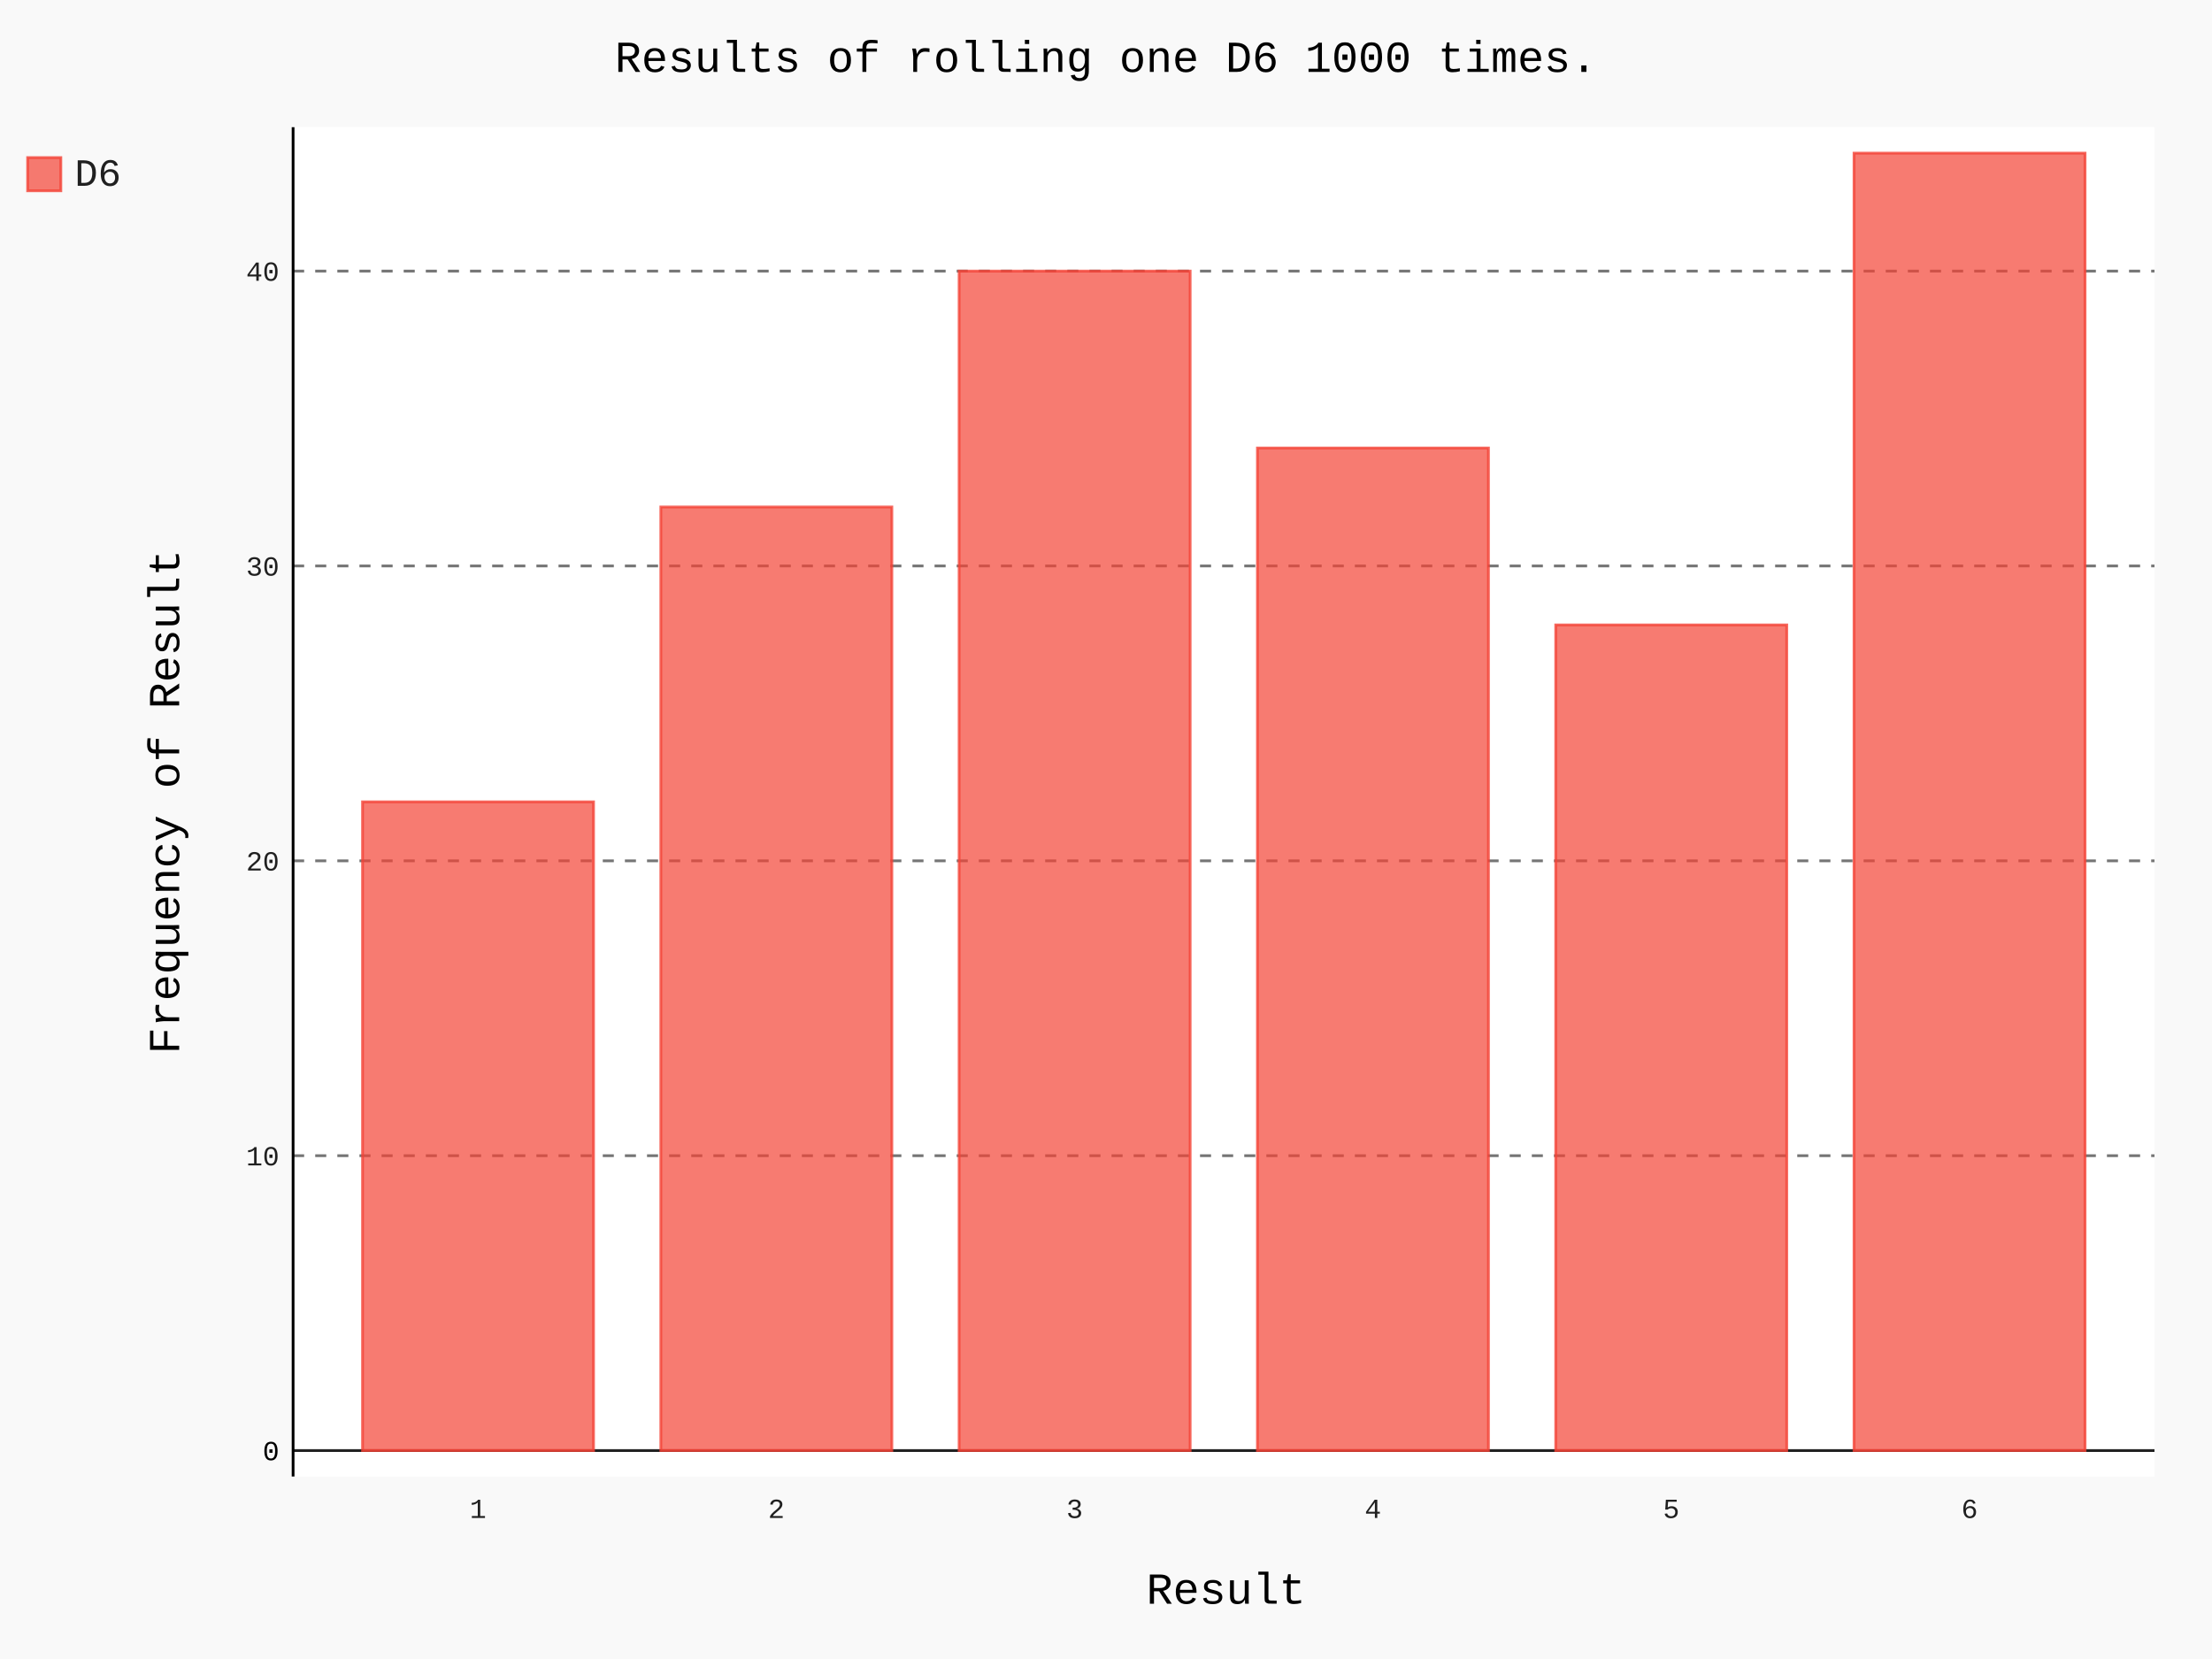
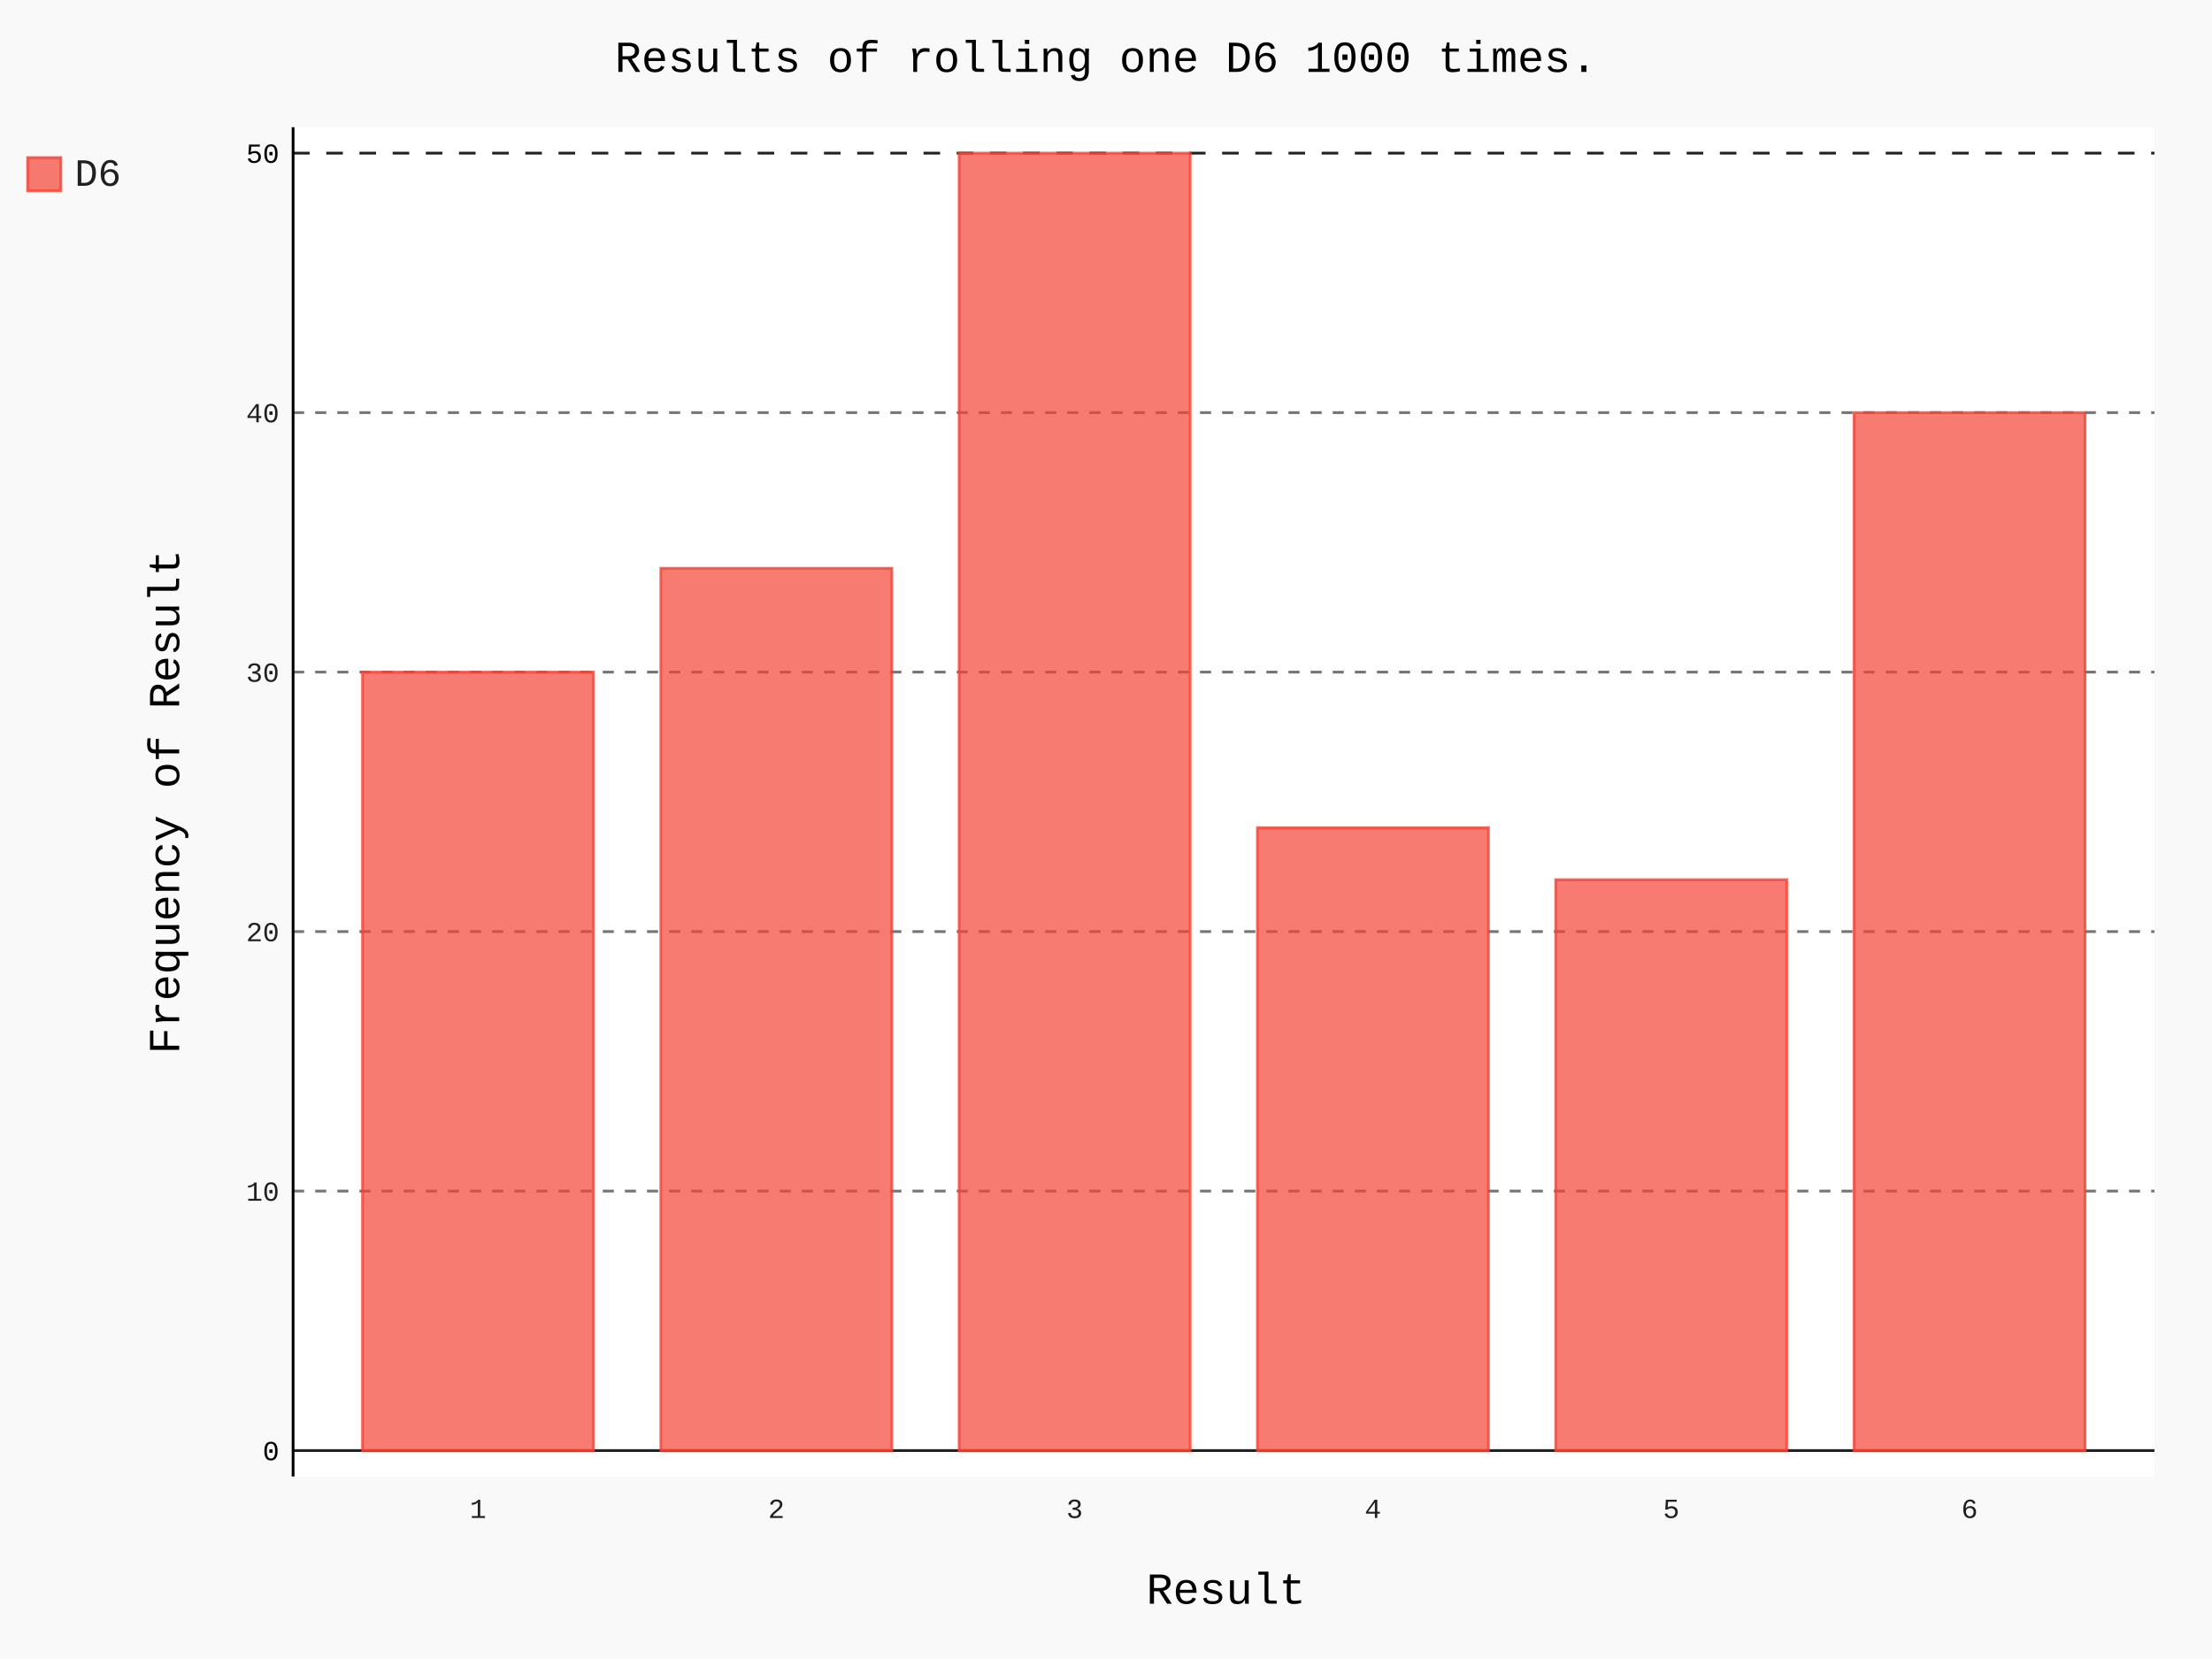
- <svg xmlns="http://www.w3.org/2000/svg" class="pygal-chart" id="chart-066a901c-ff50-4e6c-b7a3-fe2b1601473a" viewBox="0 0 800 600">
+ <svg xmlns="http://www.w3.org/2000/svg" id="chart-42f4b5b9-aa63-4df2-b701-0c70cae438ed" class="pygal-chart" viewBox="0 0 800 600">
  <defs>
-     <style type="text/css">#chart-066a901c-ff50-4e6c-b7a3-fe2b1601473a{-webkit-user-select:none;-webkit-font-smoothing:antialiased;font-family:Consolas,"Liberation Mono",Menlo,Courier,monospace}#chart-066a901c-ff50-4e6c-b7a3-fe2b1601473a .title{font-family:Consolas,"Liberation Mono",Menlo,Courier,monospace;font-size:16px}#chart-066a901c-ff50-4e6c-b7a3-fe2b1601473a .legends .legend text{font-family:Consolas,"Liberation Mono",Menlo,Courier,monospace;font-size:14px}#chart-066a901c-ff50-4e6c-b7a3-fe2b1601473a .axis text{font-family:Consolas,"Liberation Mono",Menlo,Courier,monospace;font-size:10px}#chart-066a901c-ff50-4e6c-b7a3-fe2b1601473a .axis text.major{font-family:Consolas,"Liberation Mono",Menlo,Courier,monospace;font-size:10px}#chart-066a901c-ff50-4e6c-b7a3-fe2b1601473a .text-overlay text.value{font-family:Consolas,"Liberation Mono",Menlo,Courier,monospace;font-size:16px}#chart-066a901c-ff50-4e6c-b7a3-fe2b1601473a .text-overlay text.label{font-family:Consolas,"Liberation Mono",Menlo,Courier,monospace;font-size:10px}#chart-066a901c-ff50-4e6c-b7a3-fe2b1601473a .tooltip{font-family:Consolas,"Liberation Mono",Menlo,Courier,monospace;font-size:14px}#chart-066a901c-ff50-4e6c-b7a3-fe2b1601473a text.no_data{font-family:Consolas,"Liberation Mono",Menlo,Courier,monospace;font-size:64px}
- #chart-066a901c-ff50-4e6c-b7a3-fe2b1601473a{background-color:rgba(249,249,249,1)}#chart-066a901c-ff50-4e6c-b7a3-fe2b1601473a path,#chart-066a901c-ff50-4e6c-b7a3-fe2b1601473a line,#chart-066a901c-ff50-4e6c-b7a3-fe2b1601473a rect,#chart-066a901c-ff50-4e6c-b7a3-fe2b1601473a circle{-webkit-transition:150ms;-moz-transition:150ms;transition:150ms}#chart-066a901c-ff50-4e6c-b7a3-fe2b1601473a .graph &gt; .background{fill:rgba(249,249,249,1)}#chart-066a901c-ff50-4e6c-b7a3-fe2b1601473a .plot &gt; .background{fill:rgba(255,255,255,1)}#chart-066a901c-ff50-4e6c-b7a3-fe2b1601473a .graph{fill:rgba(0,0,0,.87)}#chart-066a901c-ff50-4e6c-b7a3-fe2b1601473a text.no_data{fill:rgba(0,0,0,1)}#chart-066a901c-ff50-4e6c-b7a3-fe2b1601473a .title{fill:rgba(0,0,0,1)}#chart-066a901c-ff50-4e6c-b7a3-fe2b1601473a .legends .legend text{fill:rgba(0,0,0,.87)}#chart-066a901c-ff50-4e6c-b7a3-fe2b1601473a .legends .legend:hover text{fill:rgba(0,0,0,1)}#chart-066a901c-ff50-4e6c-b7a3-fe2b1601473a .axis .line{stroke:rgba(0,0,0,1)}#chart-066a901c-ff50-4e6c-b7a3-fe2b1601473a .axis .guide.line{stroke:rgba(0,0,0,.54)}#chart-066a901c-ff50-4e6c-b7a3-fe2b1601473a .axis .major.line{stroke:rgba(0,0,0,.87)}#chart-066a901c-ff50-4e6c-b7a3-fe2b1601473a .axis text.major{fill:rgba(0,0,0,1)}#chart-066a901c-ff50-4e6c-b7a3-fe2b1601473a .axis.y .guides:hover .guide.line,#chart-066a901c-ff50-4e6c-b7a3-fe2b1601473a .line-graph .axis.x .guides:hover .guide.line,#chart-066a901c-ff50-4e6c-b7a3-fe2b1601473a .stackedline-graph .axis.x .guides:hover .guide.line,#chart-066a901c-ff50-4e6c-b7a3-fe2b1601473a .xy-graph .axis.x .guides:hover .guide.line{stroke:rgba(0,0,0,1)}#chart-066a901c-ff50-4e6c-b7a3-fe2b1601473a .axis .guides:hover text{fill:rgba(0,0,0,1)}#chart-066a901c-ff50-4e6c-b7a3-fe2b1601473a .reactive{fill-opacity:.7;stroke-opacity:.8}#chart-066a901c-ff50-4e6c-b7a3-fe2b1601473a .ci{stroke:rgba(0,0,0,.87)}#chart-066a901c-ff50-4e6c-b7a3-fe2b1601473a .reactive.active,#chart-066a901c-ff50-4e6c-b7a3-fe2b1601473a .active .reactive{fill-opacity:.8;stroke-opacity:.9;stroke-width:4}#chart-066a901c-ff50-4e6c-b7a3-fe2b1601473a .ci .reactive.active{stroke-width:1.5}#chart-066a901c-ff50-4e6c-b7a3-fe2b1601473a .series text{fill:rgba(0,0,0,1)}#chart-066a901c-ff50-4e6c-b7a3-fe2b1601473a .tooltip rect{fill:rgba(255,255,255,1);stroke:rgba(0,0,0,1);-webkit-transition:opacity 150ms;-moz-transition:opacity 150ms;transition:opacity 150ms}#chart-066a901c-ff50-4e6c-b7a3-fe2b1601473a .tooltip .label{fill:rgba(0,0,0,.87)}#chart-066a901c-ff50-4e6c-b7a3-fe2b1601473a .tooltip .label{fill:rgba(0,0,0,.87)}#chart-066a901c-ff50-4e6c-b7a3-fe2b1601473a .tooltip .legend{font-size:.8em;fill:rgba(0,0,0,.54)}#chart-066a901c-ff50-4e6c-b7a3-fe2b1601473a .tooltip .x_label{font-size:.6em;fill:rgba(0,0,0,1)}#chart-066a901c-ff50-4e6c-b7a3-fe2b1601473a .tooltip .xlink{font-size:.5em;text-decoration:underline}#chart-066a901c-ff50-4e6c-b7a3-fe2b1601473a .tooltip .value{font-size:1.5em}#chart-066a901c-ff50-4e6c-b7a3-fe2b1601473a .bound{font-size:.5em}#chart-066a901c-ff50-4e6c-b7a3-fe2b1601473a .max-value{font-size:.75em;fill:rgba(0,0,0,.54)}#chart-066a901c-ff50-4e6c-b7a3-fe2b1601473a .map-element{fill:rgba(255,255,255,1);stroke:rgba(0,0,0,.54) !important}#chart-066a901c-ff50-4e6c-b7a3-fe2b1601473a .map-element .reactive{fill-opacity:inherit;stroke-opacity:inherit}#chart-066a901c-ff50-4e6c-b7a3-fe2b1601473a .color-0,#chart-066a901c-ff50-4e6c-b7a3-fe2b1601473a .color-0 a:visited{stroke:#F44336;fill:#F44336}#chart-066a901c-ff50-4e6c-b7a3-fe2b1601473a .text-overlay .color-0 text{fill:black}
- #chart-066a901c-ff50-4e6c-b7a3-fe2b1601473a text.no_data{text-anchor:middle}#chart-066a901c-ff50-4e6c-b7a3-fe2b1601473a .guide.line{fill:none}#chart-066a901c-ff50-4e6c-b7a3-fe2b1601473a .centered{text-anchor:middle}#chart-066a901c-ff50-4e6c-b7a3-fe2b1601473a .title{text-anchor:middle}#chart-066a901c-ff50-4e6c-b7a3-fe2b1601473a .legends .legend text{fill-opacity:1}#chart-066a901c-ff50-4e6c-b7a3-fe2b1601473a .axis.x text{text-anchor:middle}#chart-066a901c-ff50-4e6c-b7a3-fe2b1601473a .axis.x:not(.web) text[transform]{text-anchor:start}#chart-066a901c-ff50-4e6c-b7a3-fe2b1601473a .axis.x:not(.web) text[transform].backwards{text-anchor:end}#chart-066a901c-ff50-4e6c-b7a3-fe2b1601473a .axis.y text{text-anchor:end}#chart-066a901c-ff50-4e6c-b7a3-fe2b1601473a .axis.y text[transform].backwards{text-anchor:start}#chart-066a901c-ff50-4e6c-b7a3-fe2b1601473a .axis.y2 text{text-anchor:start}#chart-066a901c-ff50-4e6c-b7a3-fe2b1601473a .axis.y2 text[transform].backwards{text-anchor:end}#chart-066a901c-ff50-4e6c-b7a3-fe2b1601473a .axis .guide.line{stroke-dasharray:4,4}#chart-066a901c-ff50-4e6c-b7a3-fe2b1601473a .axis .major.guide.line{stroke-dasharray:6,6}#chart-066a901c-ff50-4e6c-b7a3-fe2b1601473a .horizontal .axis.y .guide.line,#chart-066a901c-ff50-4e6c-b7a3-fe2b1601473a .horizontal .axis.y2 .guide.line,#chart-066a901c-ff50-4e6c-b7a3-fe2b1601473a .vertical .axis.x .guide.line{opacity:0}#chart-066a901c-ff50-4e6c-b7a3-fe2b1601473a .horizontal .axis.always_show .guide.line,#chart-066a901c-ff50-4e6c-b7a3-fe2b1601473a .vertical .axis.always_show .guide.line{opacity:1 !important}#chart-066a901c-ff50-4e6c-b7a3-fe2b1601473a .axis.y .guides:hover .guide.line,#chart-066a901c-ff50-4e6c-b7a3-fe2b1601473a .axis.y2 .guides:hover .guide.line,#chart-066a901c-ff50-4e6c-b7a3-fe2b1601473a .axis.x .guides:hover .guide.line{opacity:1}#chart-066a901c-ff50-4e6c-b7a3-fe2b1601473a .axis .guides:hover text{opacity:1}#chart-066a901c-ff50-4e6c-b7a3-fe2b1601473a .nofill{fill:none}#chart-066a901c-ff50-4e6c-b7a3-fe2b1601473a .subtle-fill{fill-opacity:.2}#chart-066a901c-ff50-4e6c-b7a3-fe2b1601473a .dot{stroke-width:1px;fill-opacity:1}#chart-066a901c-ff50-4e6c-b7a3-fe2b1601473a .dot.active{stroke-width:5px}#chart-066a901c-ff50-4e6c-b7a3-fe2b1601473a .dot.negative{fill:transparent}#chart-066a901c-ff50-4e6c-b7a3-fe2b1601473a text,#chart-066a901c-ff50-4e6c-b7a3-fe2b1601473a tspan{stroke:none !important}#chart-066a901c-ff50-4e6c-b7a3-fe2b1601473a .series text.active{opacity:1}#chart-066a901c-ff50-4e6c-b7a3-fe2b1601473a .tooltip rect{fill-opacity:.95;stroke-width:.5}#chart-066a901c-ff50-4e6c-b7a3-fe2b1601473a .tooltip text{fill-opacity:1}#chart-066a901c-ff50-4e6c-b7a3-fe2b1601473a .showable{visibility:hidden}#chart-066a901c-ff50-4e6c-b7a3-fe2b1601473a .showable.shown{visibility:visible}#chart-066a901c-ff50-4e6c-b7a3-fe2b1601473a .gauge-background{fill:rgba(229,229,229,1);stroke:none}#chart-066a901c-ff50-4e6c-b7a3-fe2b1601473a .bg-lines{stroke:rgba(249,249,249,1);stroke-width:2px}</style>
+     <style type="text/css">#chart-42f4b5b9-aa63-4df2-b701-0c70cae438ed{-webkit-user-select:none;-webkit-font-smoothing:antialiased;font-family:Consolas,"Liberation Mono",Menlo,Courier,monospace}#chart-42f4b5b9-aa63-4df2-b701-0c70cae438ed .title{font-family:Consolas,"Liberation Mono",Menlo,Courier,monospace;font-size:16px}#chart-42f4b5b9-aa63-4df2-b701-0c70cae438ed .legends .legend text{font-family:Consolas,"Liberation Mono",Menlo,Courier,monospace;font-size:14px}#chart-42f4b5b9-aa63-4df2-b701-0c70cae438ed .axis text{font-family:Consolas,"Liberation Mono",Menlo,Courier,monospace;font-size:10px}#chart-42f4b5b9-aa63-4df2-b701-0c70cae438ed .axis text.major{font-family:Consolas,"Liberation Mono",Menlo,Courier,monospace;font-size:10px}#chart-42f4b5b9-aa63-4df2-b701-0c70cae438ed .text-overlay text.value{font-family:Consolas,"Liberation Mono",Menlo,Courier,monospace;font-size:16px}#chart-42f4b5b9-aa63-4df2-b701-0c70cae438ed .text-overlay text.label{font-family:Consolas,"Liberation Mono",Menlo,Courier,monospace;font-size:10px}#chart-42f4b5b9-aa63-4df2-b701-0c70cae438ed .tooltip{font-family:Consolas,"Liberation Mono",Menlo,Courier,monospace;font-size:14px}#chart-42f4b5b9-aa63-4df2-b701-0c70cae438ed text.no_data{font-family:Consolas,"Liberation Mono",Menlo,Courier,monospace;font-size:64px}
+ #chart-42f4b5b9-aa63-4df2-b701-0c70cae438ed{background-color:rgba(249,249,249,1)}#chart-42f4b5b9-aa63-4df2-b701-0c70cae438ed path,#chart-42f4b5b9-aa63-4df2-b701-0c70cae438ed line,#chart-42f4b5b9-aa63-4df2-b701-0c70cae438ed rect,#chart-42f4b5b9-aa63-4df2-b701-0c70cae438ed circle{-webkit-transition:150ms;-moz-transition:150ms;transition:150ms}#chart-42f4b5b9-aa63-4df2-b701-0c70cae438ed .graph &gt; .background{fill:rgba(249,249,249,1)}#chart-42f4b5b9-aa63-4df2-b701-0c70cae438ed .plot &gt; .background{fill:rgba(255,255,255,1)}#chart-42f4b5b9-aa63-4df2-b701-0c70cae438ed .graph{fill:rgba(0,0,0,.87)}#chart-42f4b5b9-aa63-4df2-b701-0c70cae438ed text.no_data{fill:rgba(0,0,0,1)}#chart-42f4b5b9-aa63-4df2-b701-0c70cae438ed .title{fill:rgba(0,0,0,1)}#chart-42f4b5b9-aa63-4df2-b701-0c70cae438ed .legends .legend text{fill:rgba(0,0,0,.87)}#chart-42f4b5b9-aa63-4df2-b701-0c70cae438ed .legends .legend:hover text{fill:rgba(0,0,0,1)}#chart-42f4b5b9-aa63-4df2-b701-0c70cae438ed .axis .line{stroke:rgba(0,0,0,1)}#chart-42f4b5b9-aa63-4df2-b701-0c70cae438ed .axis .guide.line{stroke:rgba(0,0,0,.54)}#chart-42f4b5b9-aa63-4df2-b701-0c70cae438ed .axis .major.line{stroke:rgba(0,0,0,.87)}#chart-42f4b5b9-aa63-4df2-b701-0c70cae438ed .axis text.major{fill:rgba(0,0,0,1)}#chart-42f4b5b9-aa63-4df2-b701-0c70cae438ed .axis.y .guides:hover .guide.line,#chart-42f4b5b9-aa63-4df2-b701-0c70cae438ed .line-graph .axis.x .guides:hover .guide.line,#chart-42f4b5b9-aa63-4df2-b701-0c70cae438ed .stackedline-graph .axis.x .guides:hover .guide.line,#chart-42f4b5b9-aa63-4df2-b701-0c70cae438ed .xy-graph .axis.x .guides:hover .guide.line{stroke:rgba(0,0,0,1)}#chart-42f4b5b9-aa63-4df2-b701-0c70cae438ed .axis .guides:hover text{fill:rgba(0,0,0,1)}#chart-42f4b5b9-aa63-4df2-b701-0c70cae438ed .reactive{fill-opacity:.7;stroke-opacity:.8}#chart-42f4b5b9-aa63-4df2-b701-0c70cae438ed .ci{stroke:rgba(0,0,0,.87)}#chart-42f4b5b9-aa63-4df2-b701-0c70cae438ed .reactive.active,#chart-42f4b5b9-aa63-4df2-b701-0c70cae438ed .active .reactive{fill-opacity:.8;stroke-opacity:.9;stroke-width:4}#chart-42f4b5b9-aa63-4df2-b701-0c70cae438ed .ci .reactive.active{stroke-width:1.5}#chart-42f4b5b9-aa63-4df2-b701-0c70cae438ed .series text{fill:rgba(0,0,0,1)}#chart-42f4b5b9-aa63-4df2-b701-0c70cae438ed .tooltip rect{fill:rgba(255,255,255,1);stroke:rgba(0,0,0,1);-webkit-transition:opacity 150ms;-moz-transition:opacity 150ms;transition:opacity 150ms}#chart-42f4b5b9-aa63-4df2-b701-0c70cae438ed .tooltip .label{fill:rgba(0,0,0,.87)}#chart-42f4b5b9-aa63-4df2-b701-0c70cae438ed .tooltip .label{fill:rgba(0,0,0,.87)}#chart-42f4b5b9-aa63-4df2-b701-0c70cae438ed .tooltip .legend{font-size:.8em;fill:rgba(0,0,0,.54)}#chart-42f4b5b9-aa63-4df2-b701-0c70cae438ed .tooltip .x_label{font-size:.6em;fill:rgba(0,0,0,1)}#chart-42f4b5b9-aa63-4df2-b701-0c70cae438ed .tooltip .xlink{font-size:.5em;text-decoration:underline}#chart-42f4b5b9-aa63-4df2-b701-0c70cae438ed .tooltip .value{font-size:1.5em}#chart-42f4b5b9-aa63-4df2-b701-0c70cae438ed .bound{font-size:.5em}#chart-42f4b5b9-aa63-4df2-b701-0c70cae438ed .max-value{font-size:.75em;fill:rgba(0,0,0,.54)}#chart-42f4b5b9-aa63-4df2-b701-0c70cae438ed .map-element{fill:rgba(255,255,255,1);stroke:rgba(0,0,0,.54) !important}#chart-42f4b5b9-aa63-4df2-b701-0c70cae438ed .map-element .reactive{fill-opacity:inherit;stroke-opacity:inherit}#chart-42f4b5b9-aa63-4df2-b701-0c70cae438ed .color-0,#chart-42f4b5b9-aa63-4df2-b701-0c70cae438ed .color-0 a:visited{stroke:#F44336;fill:#F44336}#chart-42f4b5b9-aa63-4df2-b701-0c70cae438ed .text-overlay .color-0 text{fill:black}
+ #chart-42f4b5b9-aa63-4df2-b701-0c70cae438ed text.no_data{text-anchor:middle}#chart-42f4b5b9-aa63-4df2-b701-0c70cae438ed .guide.line{fill:none}#chart-42f4b5b9-aa63-4df2-b701-0c70cae438ed .centered{text-anchor:middle}#chart-42f4b5b9-aa63-4df2-b701-0c70cae438ed .title{text-anchor:middle}#chart-42f4b5b9-aa63-4df2-b701-0c70cae438ed .legends .legend text{fill-opacity:1}#chart-42f4b5b9-aa63-4df2-b701-0c70cae438ed .axis.x text{text-anchor:middle}#chart-42f4b5b9-aa63-4df2-b701-0c70cae438ed .axis.x:not(.web) text[transform]{text-anchor:start}#chart-42f4b5b9-aa63-4df2-b701-0c70cae438ed .axis.x:not(.web) text[transform].backwards{text-anchor:end}#chart-42f4b5b9-aa63-4df2-b701-0c70cae438ed .axis.y text{text-anchor:end}#chart-42f4b5b9-aa63-4df2-b701-0c70cae438ed .axis.y text[transform].backwards{text-anchor:start}#chart-42f4b5b9-aa63-4df2-b701-0c70cae438ed .axis.y2 text{text-anchor:start}#chart-42f4b5b9-aa63-4df2-b701-0c70cae438ed .axis.y2 text[transform].backwards{text-anchor:end}#chart-42f4b5b9-aa63-4df2-b701-0c70cae438ed .axis .guide.line{stroke-dasharray:4,4}#chart-42f4b5b9-aa63-4df2-b701-0c70cae438ed .axis .major.guide.line{stroke-dasharray:6,6}#chart-42f4b5b9-aa63-4df2-b701-0c70cae438ed .horizontal .axis.y .guide.line,#chart-42f4b5b9-aa63-4df2-b701-0c70cae438ed .horizontal .axis.y2 .guide.line,#chart-42f4b5b9-aa63-4df2-b701-0c70cae438ed .vertical .axis.x .guide.line{opacity:0}#chart-42f4b5b9-aa63-4df2-b701-0c70cae438ed .horizontal .axis.always_show .guide.line,#chart-42f4b5b9-aa63-4df2-b701-0c70cae438ed .vertical .axis.always_show .guide.line{opacity:1 !important}#chart-42f4b5b9-aa63-4df2-b701-0c70cae438ed .axis.y .guides:hover .guide.line,#chart-42f4b5b9-aa63-4df2-b701-0c70cae438ed .axis.y2 .guides:hover .guide.line,#chart-42f4b5b9-aa63-4df2-b701-0c70cae438ed .axis.x .guides:hover .guide.line{opacity:1}#chart-42f4b5b9-aa63-4df2-b701-0c70cae438ed .axis .guides:hover text{opacity:1}#chart-42f4b5b9-aa63-4df2-b701-0c70cae438ed .nofill{fill:none}#chart-42f4b5b9-aa63-4df2-b701-0c70cae438ed .subtle-fill{fill-opacity:.2}#chart-42f4b5b9-aa63-4df2-b701-0c70cae438ed .dot{stroke-width:1px;fill-opacity:1}#chart-42f4b5b9-aa63-4df2-b701-0c70cae438ed .dot.active{stroke-width:5px}#chart-42f4b5b9-aa63-4df2-b701-0c70cae438ed .dot.negative{fill:transparent}#chart-42f4b5b9-aa63-4df2-b701-0c70cae438ed text,#chart-42f4b5b9-aa63-4df2-b701-0c70cae438ed tspan{stroke:none !important}#chart-42f4b5b9-aa63-4df2-b701-0c70cae438ed .series text.active{opacity:1}#chart-42f4b5b9-aa63-4df2-b701-0c70cae438ed .tooltip rect{fill-opacity:.95;stroke-width:.5}#chart-42f4b5b9-aa63-4df2-b701-0c70cae438ed .tooltip text{fill-opacity:1}#chart-42f4b5b9-aa63-4df2-b701-0c70cae438ed .showable{visibility:hidden}#chart-42f4b5b9-aa63-4df2-b701-0c70cae438ed .showable.shown{visibility:visible}#chart-42f4b5b9-aa63-4df2-b701-0c70cae438ed .gauge-background{fill:rgba(229,229,229,1);stroke:none}#chart-42f4b5b9-aa63-4df2-b701-0c70cae438ed .bg-lines{stroke:rgba(249,249,249,1);stroke-width:2px}</style>
  </defs>
  <g class="graph bar-graph vertical">
    <rect class="background" height="600" width="800" x="0" y="0" />
    <g class="plot" transform="translate(106, 46)">
      <rect class="background" height="488" width="673.2" x="0" y="0" />
      <g class="axis y always_show">
        <g class="guides">
          <path class="axis major line" d="M0 478.615 h673.2" />
          <text class="major" x="-5" y="482.115">0</text>
        </g>
        <g class="guides">
-           <path class="guide line" d="M0 371.972 h673.2" />
-           <text class="" x="-5" y="375.472">10</text>
+           <path class="guide line" d="M0 384.769 h673.2" />
+           <text class="" x="-5" y="388.269">10</text>
        </g>
        <g class="guides">
-           <path class="guide line" d="M0 265.329 h673.2" />
-           <text class="" x="-5" y="268.829">20</text>
+           <path class="guide line" d="M0 290.923 h673.2" />
+           <text class="" x="-5" y="294.423">20</text>
        </g>
        <g class="guides">
-           <path class="guide line" d="M0 158.685 h673.2" />
-           <text class="" x="-5" y="162.185">30</text>
+           <path class="guide line" d="M0 197.077 h673.2" />
+           <text class="" x="-5" y="200.577">30</text>
        </g>
        <g class="guides">
-           <path class="guide line" d="M0 52.042 h673.2" />
-           <text class="" x="-5" y="55.542">40</text>
+           <path class="guide line" d="M0 103.231 h673.2" />
+           <text class="" x="-5" y="106.731">40</text>
+         </g>
+         <g class="guides">
+           <path class="major guide line" d="M0 9.385 h673.2" />
+           <text class="major" x="-5" y="12.885">50</text>
        </g>
      </g>
      <g class="axis x">
        <path class="line" d="M0 0 v488" />
        <g class="guides">
          <path class="guide line" d="M66.888 0 v488" />
          <text class="" x="66.888" y="503.0">1</text>
        </g>
        <g class="guides">
          <path class="guide line" d="M174.773 0 v488" />
          <text class="" x="174.773" y="503.0">2</text>
        </g>
        <g class="guides">
          <path class="guide line" d="M282.658 0 v488" />
          <text class="" x="282.658" y="503.0">3</text>
        </g>
        <g class="guides">
          <path class="guide line" d="M390.542 0 v488" />
          <text class="" x="390.542" y="503.0">4</text>
        </g>
        <g class="guides">
          <path class="guide line" d="M498.427 0 v488" />
          <text class="" x="498.427" y="503.0">5</text>
        </g>
        <g class="guides">
          <path class="guide line" d="M606.312 0 v488" />
          <text class="" x="606.312" y="503.0">6</text>
        </g>
      </g>
      <g class="series serie-0 color-0">
        <g class="bars">
          <g class="bar">
-             <rect class="rect reactive tooltip-trigger" height="234.615" rx="0" ry="0" width="83.546" x="25.116" y="244" />
+             <rect class="rect reactive tooltip-trigger" height="281.538" rx="0" ry="0" width="83.546" x="25.116" y="197.077" />
          </g>
          <g class="bar">
-             <rect class="rect reactive tooltip-trigger" height="341.259" rx="0" ry="0" width="83.546" x="133" y="137.357" />
+             <rect class="rect reactive tooltip-trigger" height="319.077" rx="0" ry="0" width="83.546" x="133" y="159.538" />
          </g>
          <g class="bar">
-             <rect class="rect reactive tooltip-trigger" height="426.573" rx="0" ry="0" width="83.546" x="240.885" y="52.042" />
+             <rect class="rect reactive tooltip-trigger" height="469.231" rx="0" ry="0" width="83.546" x="240.885" y="9.385" />
          </g>
          <g class="bar">
-             <rect class="rect reactive tooltip-trigger" height="362.587" rx="0" ry="0" width="83.546" x="348.769" y="116.028" />
+             <rect class="rect reactive tooltip-trigger" height="225.231" rx="0" ry="0" width="83.546" x="348.769" y="253.385" />
          </g>
          <g class="bar">
-             <rect class="rect reactive tooltip-trigger" height="298.601" rx="0" ry="0" width="83.546" x="456.654" y="180.014" />
+             <rect class="rect reactive tooltip-trigger" height="206.462" rx="0" ry="0" width="83.546" x="456.654" y="272.154" />
          </g>
          <g class="bar">
-             <rect class="rect reactive tooltip-trigger" height="469.231" rx="0" ry="0" width="83.546" x="564.539" y="9.385" />
+             <rect class="rect reactive tooltip-trigger" height="375.385" rx="0" ry="0" width="83.546" x="564.539" y="103.231" />
          </g>
        </g>
      </g>
    </g>
    <g class="titles">
      <text class="title plot_title" x="400.0" y="26">Results of rolling one D6 1000 times.</text>
      <text class="title" x="443.4" y="580">Result</text>
-       <text class="title" transform="rotate(-90 38.8 290)" x="38.8" y="316.0">Frequency of Result</text>
+       <text class="title" x="38.8" y="316.0" transform="rotate(-90 38.8 290)">Frequency of Result</text>
    </g>
    <g class="plot overlay" transform="translate(106, 46)">
      <g class="series serie-0 color-0" />
    </g>
    <g class="plot text-overlay" transform="translate(106, 46)">
      <g class="series serie-0 color-0" />
    </g>
    <g class="plot tooltip-overlay" transform="translate(106, 46)">
      <g class="tooltip" style="opacity: 0" transform="translate(0 0)">
        <rect class="tooltip-box" height="0" rx="0" ry="0" width="0" />
        <g class="text" />
      </g>
    </g>
    <g class="legends" transform="translate(10, 56)">
      <g class="legend reactive activate-serie" id="activate-serie-0">
        <rect class="color-0 reactive" height="12" width="12" x="0.0" y="1.0" />
        <text x="17.0" y="11.2">D6</text>
      </g>
    </g>
    <g class="legends" transform="translate(790, 56)" />
  </g>
</svg>
